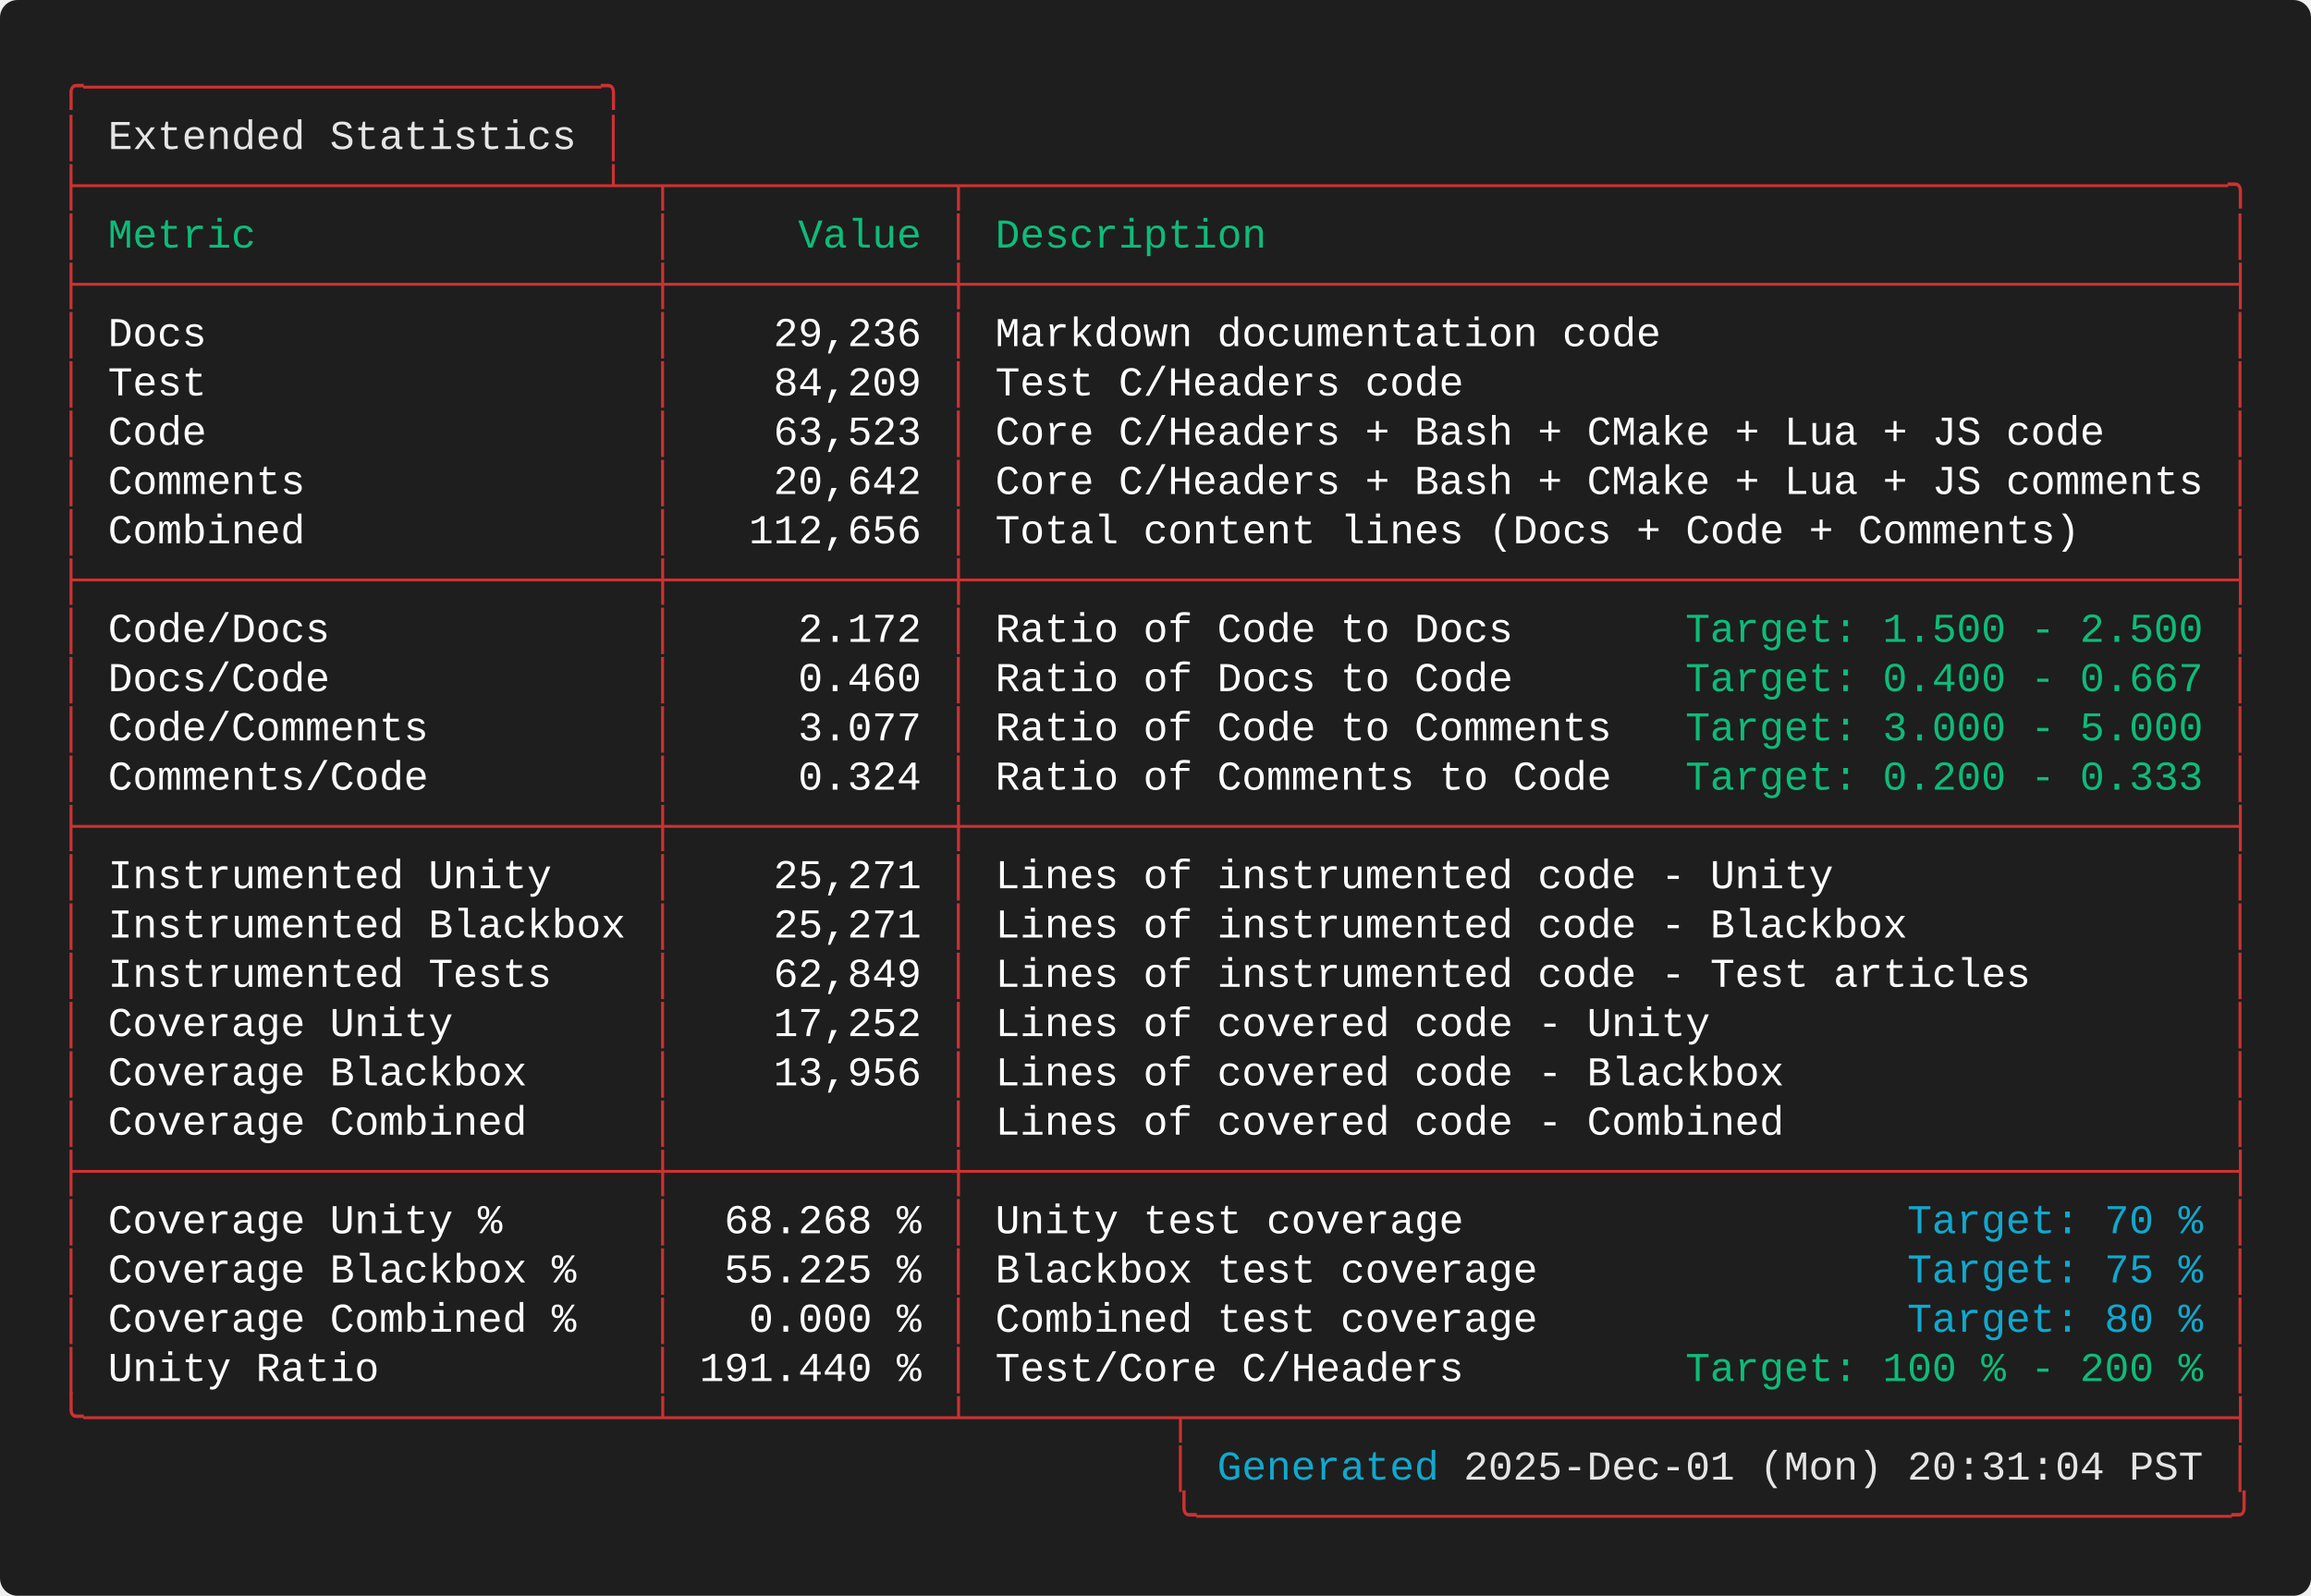
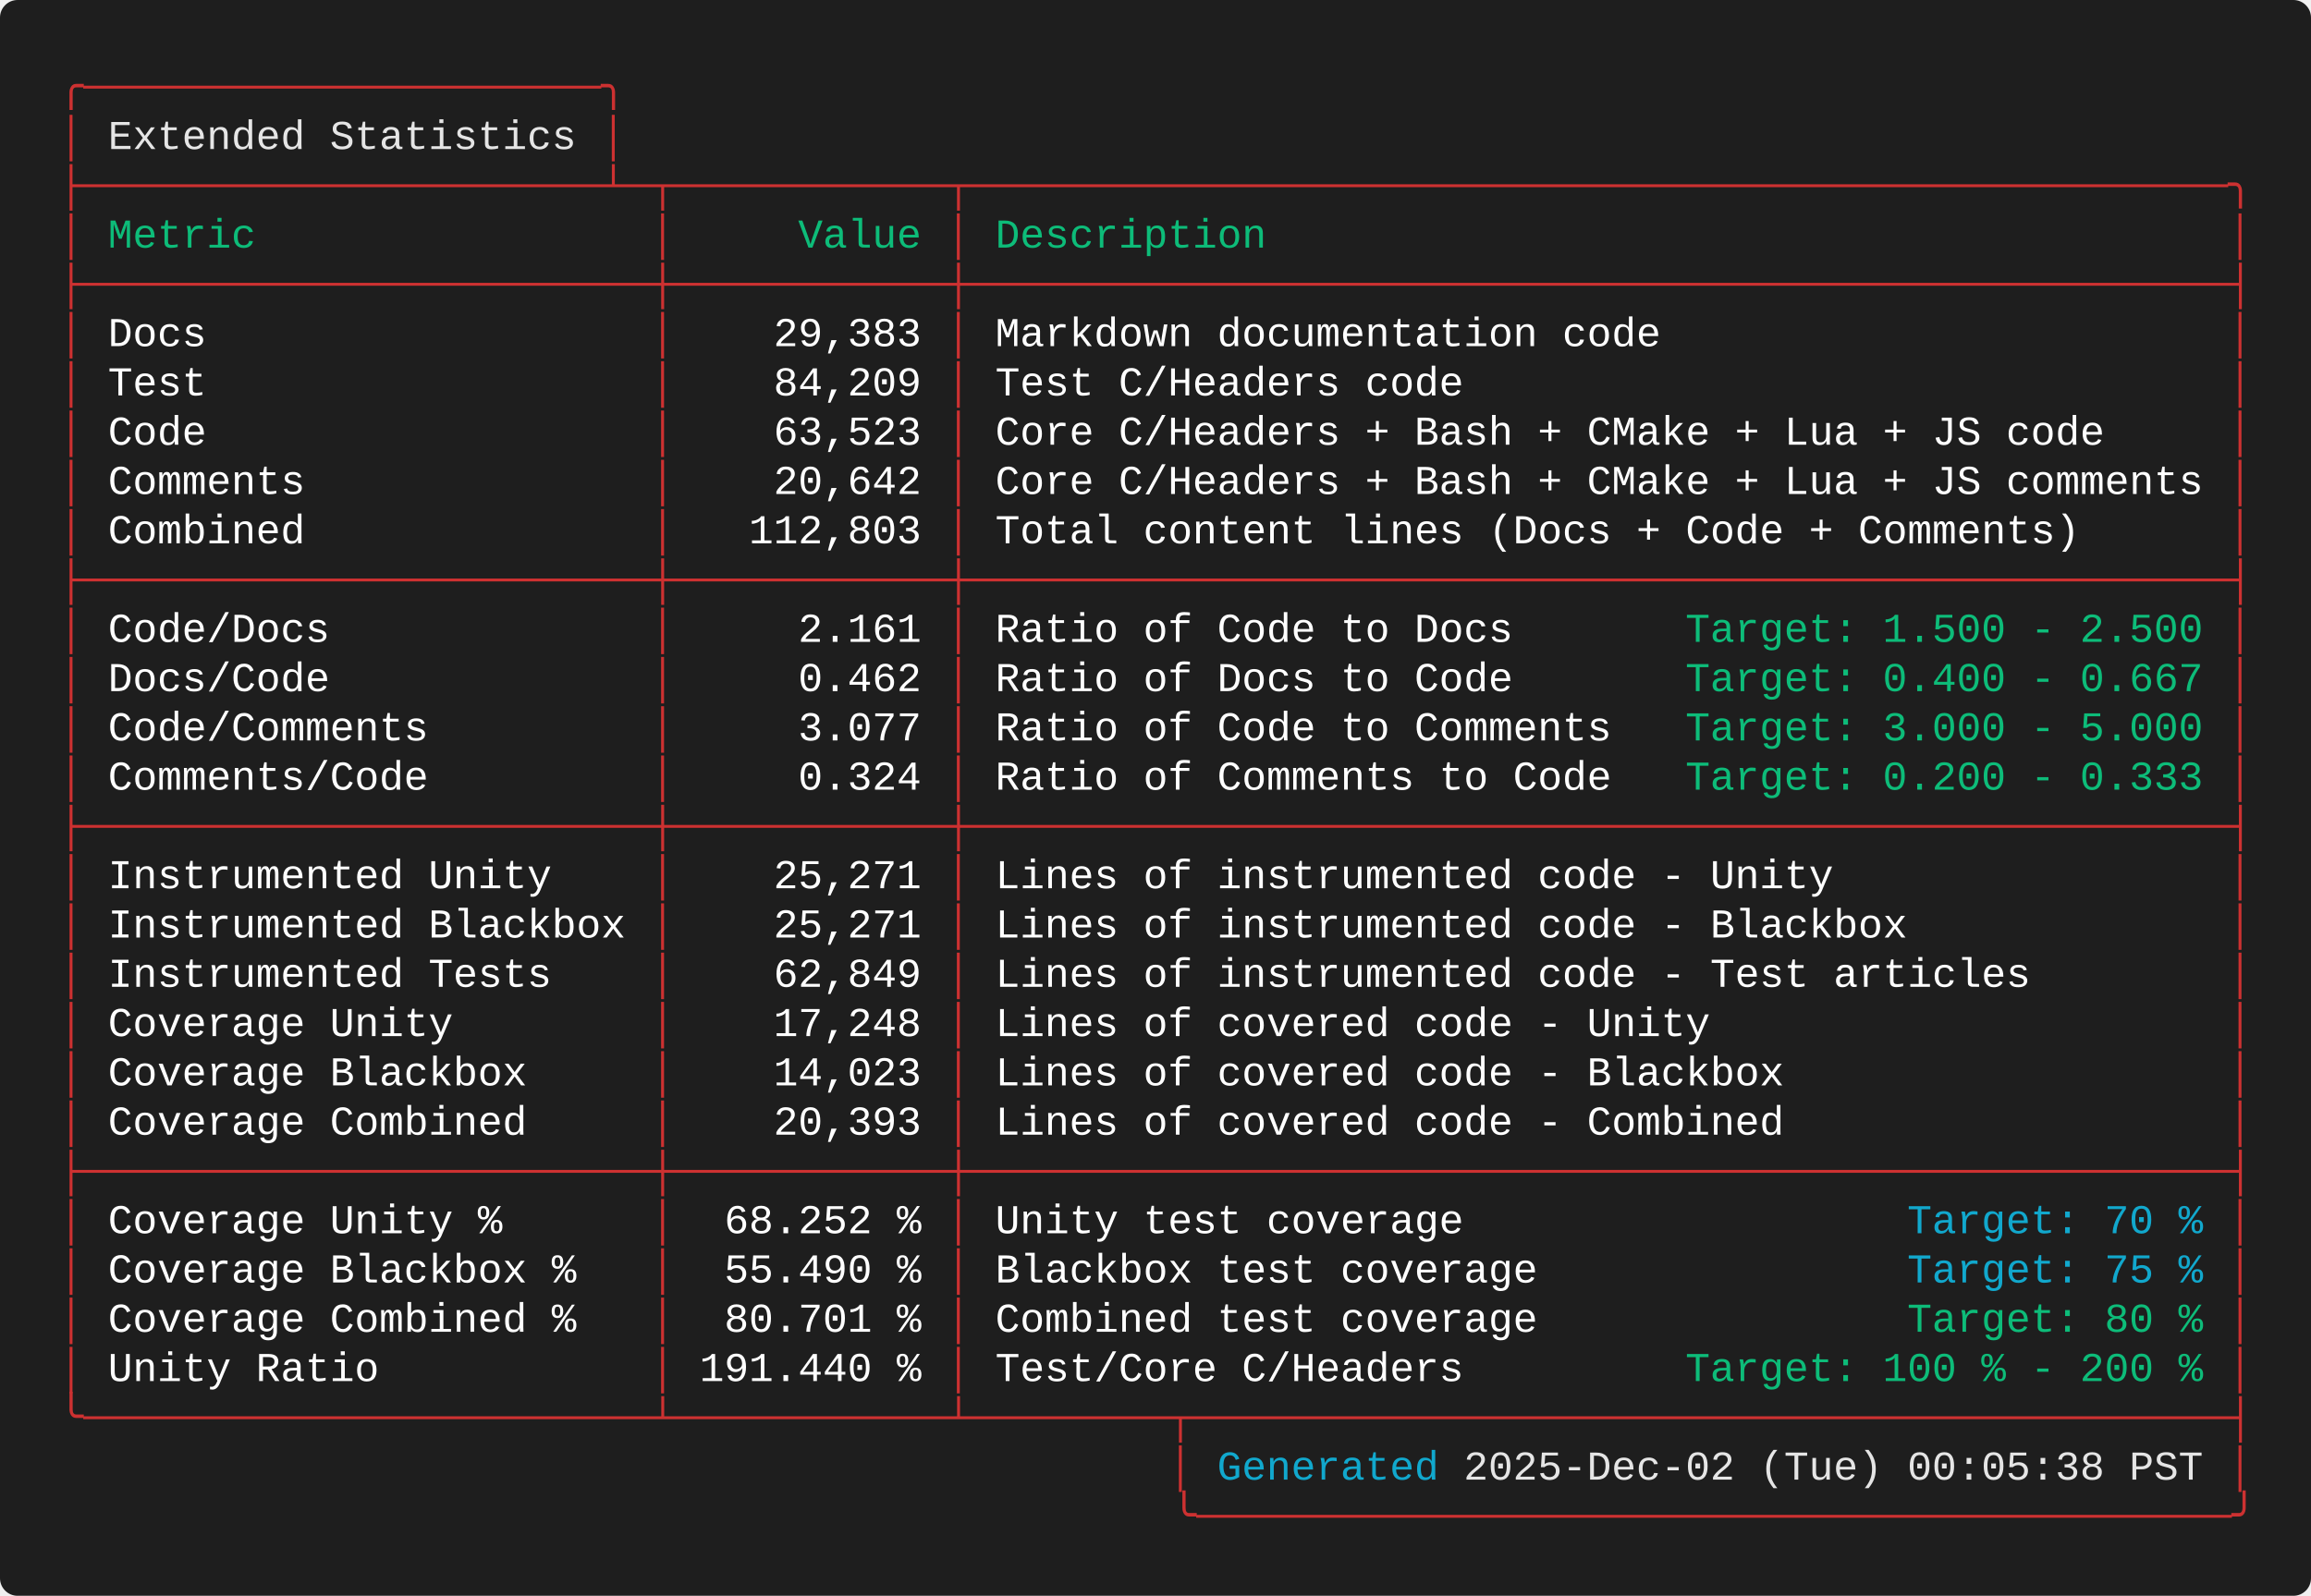
<svg xmlns="http://www.w3.org/2000/svg" width="787.60" height="544.00" viewBox="0 0 787.60 544.00">
  <defs>
    <style type="text/css">.terminal-text { font-family: 'Consolas', 'Consolas', 'Monaco', 'Courier New', monospace; }</style>
  </defs>
  <rect width="100%" height="100%" fill="#1e1e1e" rx="6" />
  <text x="20.00" y="34.00" font-size="14" class="terminal-text" xml:space="preserve" textLength="193.20" lengthAdjust="spacingAndGlyphs" fill="#cd3131">╭─────────────────────╮</text>
  <text x="20.00" y="50.80" font-size="14" class="terminal-text" xml:space="preserve" textLength="16.80" lengthAdjust="spacingAndGlyphs" fill="#cd3131">│ </text>
  <text x="36.80" y="50.80" font-size="14" class="terminal-text" xml:space="preserve" textLength="159.60" lengthAdjust="spacingAndGlyphs" fill="#e5e5e5">Extended Statistics</text>
  <text x="196.40" y="50.80" font-size="14" class="terminal-text" xml:space="preserve" textLength="8.40" lengthAdjust="spacingAndGlyphs" fill="#ffffff"> </text>
  <text x="204.80" y="50.80" font-size="14" class="terminal-text" xml:space="preserve" textLength="8.40" lengthAdjust="spacingAndGlyphs" fill="#cd3131">│</text>
  <text x="20.00" y="67.60" font-size="14" class="terminal-text" xml:space="preserve" textLength="747.60" lengthAdjust="spacingAndGlyphs" fill="#cd3131">├─────────────────────┴─┬───────────┬───────────────────────────────────────────────────╮</text>
  <text x="20.00" y="84.40" font-size="14" class="terminal-text" xml:space="preserve" textLength="8.40" lengthAdjust="spacingAndGlyphs" fill="#cd3131">│</text>
  <text x="28.40" y="84.40" font-size="14" class="terminal-text" xml:space="preserve" textLength="193.20" lengthAdjust="spacingAndGlyphs" fill="#0dbc79"> Metric                </text>
  <text x="221.60" y="84.40" font-size="14" class="terminal-text" xml:space="preserve" textLength="8.40" lengthAdjust="spacingAndGlyphs" fill="#cd3131">│</text>
  <text x="230.00" y="84.40" font-size="14" class="terminal-text" xml:space="preserve" textLength="92.40" lengthAdjust="spacingAndGlyphs" fill="#0dbc79">     Value </text>
  <text x="322.40" y="84.40" font-size="14" class="terminal-text" xml:space="preserve" textLength="8.40" lengthAdjust="spacingAndGlyphs" fill="#cd3131">│</text>
  <text x="330.80" y="84.40" font-size="14" class="terminal-text" xml:space="preserve" textLength="428.40" lengthAdjust="spacingAndGlyphs" fill="#0dbc79"> Description                                       </text>
  <text x="759.20" y="84.40" font-size="14" class="terminal-text" xml:space="preserve" textLength="8.40" lengthAdjust="spacingAndGlyphs" fill="#cd3131">│</text>
  <text x="20.00" y="101.20" font-size="14" class="terminal-text" xml:space="preserve" textLength="747.60" lengthAdjust="spacingAndGlyphs" fill="#cd3131">├───────────────────────┼───────────┼───────────────────────────────────────────────────┤</text>
  <text x="20.00" y="118.00" font-size="14" class="terminal-text" xml:space="preserve" textLength="8.40" lengthAdjust="spacingAndGlyphs" fill="#cd3131">│</text>
  <text x="28.40" y="118.00" font-size="14" class="terminal-text" xml:space="preserve" textLength="193.20" lengthAdjust="spacingAndGlyphs" fill="#ffffff"> Docs                  </text>
  <text x="221.60" y="118.00" font-size="14" class="terminal-text" xml:space="preserve" textLength="8.40" lengthAdjust="spacingAndGlyphs" fill="#cd3131">│</text>
-   <text x="230.00" y="118.00" font-size="14" class="terminal-text" xml:space="preserve" textLength="92.40" lengthAdjust="spacingAndGlyphs" fill="#ffffff">    29,236 </text>
+   <text x="230.00" y="118.00" font-size="14" class="terminal-text" xml:space="preserve" textLength="92.40" lengthAdjust="spacingAndGlyphs" fill="#ffffff">    29,383 </text>
  <text x="322.40" y="118.00" font-size="14" class="terminal-text" xml:space="preserve" textLength="8.40" lengthAdjust="spacingAndGlyphs" fill="#cd3131">│</text>
  <text x="330.80" y="118.00" font-size="14" class="terminal-text" xml:space="preserve" textLength="428.40" lengthAdjust="spacingAndGlyphs" fill="#ffffff"> Markdown documentation code                       </text>
  <text x="759.20" y="118.00" font-size="14" class="terminal-text" xml:space="preserve" textLength="8.40" lengthAdjust="spacingAndGlyphs" fill="#cd3131">│</text>
  <text x="20.00" y="134.80" font-size="14" class="terminal-text" xml:space="preserve" textLength="8.40" lengthAdjust="spacingAndGlyphs" fill="#cd3131">│</text>
  <text x="28.40" y="134.80" font-size="14" class="terminal-text" xml:space="preserve" textLength="193.20" lengthAdjust="spacingAndGlyphs" fill="#ffffff"> Test                  </text>
  <text x="221.60" y="134.80" font-size="14" class="terminal-text" xml:space="preserve" textLength="8.40" lengthAdjust="spacingAndGlyphs" fill="#cd3131">│</text>
  <text x="230.00" y="134.80" font-size="14" class="terminal-text" xml:space="preserve" textLength="92.40" lengthAdjust="spacingAndGlyphs" fill="#ffffff">    84,209 </text>
  <text x="322.40" y="134.80" font-size="14" class="terminal-text" xml:space="preserve" textLength="8.40" lengthAdjust="spacingAndGlyphs" fill="#cd3131">│</text>
  <text x="330.80" y="134.80" font-size="14" class="terminal-text" xml:space="preserve" textLength="428.40" lengthAdjust="spacingAndGlyphs" fill="#ffffff"> Test C/Headers code                               </text>
  <text x="759.20" y="134.80" font-size="14" class="terminal-text" xml:space="preserve" textLength="8.40" lengthAdjust="spacingAndGlyphs" fill="#cd3131">│</text>
  <text x="20.00" y="151.60" font-size="14" class="terminal-text" xml:space="preserve" textLength="8.40" lengthAdjust="spacingAndGlyphs" fill="#cd3131">│</text>
  <text x="28.40" y="151.60" font-size="14" class="terminal-text" xml:space="preserve" textLength="193.20" lengthAdjust="spacingAndGlyphs" fill="#ffffff"> Code                  </text>
  <text x="221.60" y="151.60" font-size="14" class="terminal-text" xml:space="preserve" textLength="8.40" lengthAdjust="spacingAndGlyphs" fill="#cd3131">│</text>
  <text x="230.00" y="151.60" font-size="14" class="terminal-text" xml:space="preserve" textLength="92.40" lengthAdjust="spacingAndGlyphs" fill="#ffffff">    63,523 </text>
  <text x="322.40" y="151.60" font-size="14" class="terminal-text" xml:space="preserve" textLength="8.40" lengthAdjust="spacingAndGlyphs" fill="#cd3131">│</text>
  <text x="330.80" y="151.60" font-size="14" class="terminal-text" xml:space="preserve" textLength="428.40" lengthAdjust="spacingAndGlyphs" fill="#ffffff"> Core C/Headers + Bash + CMake + Lua + JS code     </text>
  <text x="759.20" y="151.60" font-size="14" class="terminal-text" xml:space="preserve" textLength="8.40" lengthAdjust="spacingAndGlyphs" fill="#cd3131">│</text>
  <text x="20.00" y="168.40" font-size="14" class="terminal-text" xml:space="preserve" textLength="8.40" lengthAdjust="spacingAndGlyphs" fill="#cd3131">│</text>
  <text x="28.40" y="168.40" font-size="14" class="terminal-text" xml:space="preserve" textLength="193.20" lengthAdjust="spacingAndGlyphs" fill="#ffffff"> Comments              </text>
  <text x="221.60" y="168.40" font-size="14" class="terminal-text" xml:space="preserve" textLength="8.40" lengthAdjust="spacingAndGlyphs" fill="#cd3131">│</text>
  <text x="230.00" y="168.40" font-size="14" class="terminal-text" xml:space="preserve" textLength="92.40" lengthAdjust="spacingAndGlyphs" fill="#ffffff">    20,642 </text>
  <text x="322.40" y="168.40" font-size="14" class="terminal-text" xml:space="preserve" textLength="8.40" lengthAdjust="spacingAndGlyphs" fill="#cd3131">│</text>
  <text x="330.80" y="168.40" font-size="14" class="terminal-text" xml:space="preserve" textLength="428.40" lengthAdjust="spacingAndGlyphs" fill="#ffffff"> Core C/Headers + Bash + CMake + Lua + JS comments </text>
  <text x="759.20" y="168.40" font-size="14" class="terminal-text" xml:space="preserve" textLength="8.40" lengthAdjust="spacingAndGlyphs" fill="#cd3131">│</text>
  <text x="20.00" y="185.20" font-size="14" class="terminal-text" xml:space="preserve" textLength="8.40" lengthAdjust="spacingAndGlyphs" fill="#cd3131">│</text>
  <text x="28.40" y="185.20" font-size="14" class="terminal-text" xml:space="preserve" textLength="193.20" lengthAdjust="spacingAndGlyphs" fill="#ffffff"> Combined              </text>
  <text x="221.60" y="185.20" font-size="14" class="terminal-text" xml:space="preserve" textLength="8.40" lengthAdjust="spacingAndGlyphs" fill="#cd3131">│</text>
-   <text x="230.00" y="185.20" font-size="14" class="terminal-text" xml:space="preserve" textLength="92.40" lengthAdjust="spacingAndGlyphs" fill="#ffffff">   112,656 </text>
+   <text x="230.00" y="185.20" font-size="14" class="terminal-text" xml:space="preserve" textLength="92.40" lengthAdjust="spacingAndGlyphs" fill="#ffffff">   112,803 </text>
  <text x="322.40" y="185.20" font-size="14" class="terminal-text" xml:space="preserve" textLength="8.40" lengthAdjust="spacingAndGlyphs" fill="#cd3131">│</text>
  <text x="330.80" y="185.20" font-size="14" class="terminal-text" xml:space="preserve" textLength="428.40" lengthAdjust="spacingAndGlyphs" fill="#ffffff"> Total content lines (Docs + Code + Comments)      </text>
  <text x="759.20" y="185.20" font-size="14" class="terminal-text" xml:space="preserve" textLength="8.40" lengthAdjust="spacingAndGlyphs" fill="#cd3131">│</text>
  <text x="20.00" y="202.00" font-size="14" class="terminal-text" xml:space="preserve" textLength="747.60" lengthAdjust="spacingAndGlyphs" fill="#cd3131">├───────────────────────┼───────────┼───────────────────────────────────────────────────┤</text>
  <text x="20.00" y="218.80" font-size="14" class="terminal-text" xml:space="preserve" textLength="8.40" lengthAdjust="spacingAndGlyphs" fill="#cd3131">│</text>
  <text x="28.40" y="218.80" font-size="14" class="terminal-text" xml:space="preserve" textLength="193.20" lengthAdjust="spacingAndGlyphs" fill="#ffffff"> Code/Docs             </text>
  <text x="221.60" y="218.80" font-size="14" class="terminal-text" xml:space="preserve" textLength="8.40" lengthAdjust="spacingAndGlyphs" fill="#cd3131">│</text>
-   <text x="230.00" y="218.80" font-size="14" class="terminal-text" xml:space="preserve" textLength="92.40" lengthAdjust="spacingAndGlyphs" fill="#ffffff">     2.172 </text>
+   <text x="230.00" y="218.80" font-size="14" class="terminal-text" xml:space="preserve" textLength="92.40" lengthAdjust="spacingAndGlyphs" fill="#ffffff">     2.161 </text>
  <text x="322.40" y="218.80" font-size="14" class="terminal-text" xml:space="preserve" textLength="8.40" lengthAdjust="spacingAndGlyphs" fill="#cd3131">│</text>
  <text x="330.80" y="218.80" font-size="14" class="terminal-text" xml:space="preserve" textLength="243.60" lengthAdjust="spacingAndGlyphs" fill="#ffffff"> Ratio of Code to Docs       </text>
  <text x="574.40" y="218.80" font-size="14" class="terminal-text" xml:space="preserve" textLength="176.40" lengthAdjust="spacingAndGlyphs" fill="#0dbc79">Target: 1.500 - 2.500</text>
  <text x="750.80" y="218.80" font-size="14" class="terminal-text" xml:space="preserve" textLength="8.40" lengthAdjust="spacingAndGlyphs" fill="#ffffff"> </text>
  <text x="759.20" y="218.80" font-size="14" class="terminal-text" xml:space="preserve" textLength="8.40" lengthAdjust="spacingAndGlyphs" fill="#cd3131">│</text>
  <text x="20.00" y="235.60" font-size="14" class="terminal-text" xml:space="preserve" textLength="8.40" lengthAdjust="spacingAndGlyphs" fill="#cd3131">│</text>
  <text x="28.40" y="235.60" font-size="14" class="terminal-text" xml:space="preserve" textLength="193.20" lengthAdjust="spacingAndGlyphs" fill="#ffffff"> Docs/Code             </text>
  <text x="221.60" y="235.60" font-size="14" class="terminal-text" xml:space="preserve" textLength="8.40" lengthAdjust="spacingAndGlyphs" fill="#cd3131">│</text>
-   <text x="230.00" y="235.60" font-size="14" class="terminal-text" xml:space="preserve" textLength="92.40" lengthAdjust="spacingAndGlyphs" fill="#ffffff">     0.460 </text>
+   <text x="230.00" y="235.60" font-size="14" class="terminal-text" xml:space="preserve" textLength="92.40" lengthAdjust="spacingAndGlyphs" fill="#ffffff">     0.462 </text>
  <text x="322.40" y="235.60" font-size="14" class="terminal-text" xml:space="preserve" textLength="8.40" lengthAdjust="spacingAndGlyphs" fill="#cd3131">│</text>
  <text x="330.80" y="235.60" font-size="14" class="terminal-text" xml:space="preserve" textLength="243.60" lengthAdjust="spacingAndGlyphs" fill="#ffffff"> Ratio of Docs to Code       </text>
  <text x="574.40" y="235.60" font-size="14" class="terminal-text" xml:space="preserve" textLength="176.40" lengthAdjust="spacingAndGlyphs" fill="#0dbc79">Target: 0.400 - 0.667</text>
  <text x="750.80" y="235.60" font-size="14" class="terminal-text" xml:space="preserve" textLength="8.40" lengthAdjust="spacingAndGlyphs" fill="#ffffff"> </text>
  <text x="759.20" y="235.60" font-size="14" class="terminal-text" xml:space="preserve" textLength="8.40" lengthAdjust="spacingAndGlyphs" fill="#cd3131">│</text>
  <text x="20.00" y="252.40" font-size="14" class="terminal-text" xml:space="preserve" textLength="8.40" lengthAdjust="spacingAndGlyphs" fill="#cd3131">│</text>
  <text x="28.40" y="252.40" font-size="14" class="terminal-text" xml:space="preserve" textLength="193.20" lengthAdjust="spacingAndGlyphs" fill="#ffffff"> Code/Comments         </text>
  <text x="221.60" y="252.40" font-size="14" class="terminal-text" xml:space="preserve" textLength="8.40" lengthAdjust="spacingAndGlyphs" fill="#cd3131">│</text>
  <text x="230.00" y="252.40" font-size="14" class="terminal-text" xml:space="preserve" textLength="92.40" lengthAdjust="spacingAndGlyphs" fill="#ffffff">     3.077 </text>
  <text x="322.40" y="252.40" font-size="14" class="terminal-text" xml:space="preserve" textLength="8.40" lengthAdjust="spacingAndGlyphs" fill="#cd3131">│</text>
  <text x="330.80" y="252.40" font-size="14" class="terminal-text" xml:space="preserve" textLength="243.60" lengthAdjust="spacingAndGlyphs" fill="#ffffff"> Ratio of Code to Comments   </text>
  <text x="574.40" y="252.40" font-size="14" class="terminal-text" xml:space="preserve" textLength="176.40" lengthAdjust="spacingAndGlyphs" fill="#0dbc79">Target: 3.000 - 5.000</text>
  <text x="750.80" y="252.40" font-size="14" class="terminal-text" xml:space="preserve" textLength="8.40" lengthAdjust="spacingAndGlyphs" fill="#ffffff"> </text>
  <text x="759.20" y="252.40" font-size="14" class="terminal-text" xml:space="preserve" textLength="8.40" lengthAdjust="spacingAndGlyphs" fill="#cd3131">│</text>
  <text x="20.00" y="269.20" font-size="14" class="terminal-text" xml:space="preserve" textLength="8.40" lengthAdjust="spacingAndGlyphs" fill="#cd3131">│</text>
  <text x="28.40" y="269.20" font-size="14" class="terminal-text" xml:space="preserve" textLength="193.20" lengthAdjust="spacingAndGlyphs" fill="#ffffff"> Comments/Code         </text>
  <text x="221.60" y="269.20" font-size="14" class="terminal-text" xml:space="preserve" textLength="8.40" lengthAdjust="spacingAndGlyphs" fill="#cd3131">│</text>
  <text x="230.00" y="269.20" font-size="14" class="terminal-text" xml:space="preserve" textLength="92.40" lengthAdjust="spacingAndGlyphs" fill="#ffffff">     0.324 </text>
  <text x="322.40" y="269.20" font-size="14" class="terminal-text" xml:space="preserve" textLength="8.40" lengthAdjust="spacingAndGlyphs" fill="#cd3131">│</text>
  <text x="330.80" y="269.20" font-size="14" class="terminal-text" xml:space="preserve" textLength="243.60" lengthAdjust="spacingAndGlyphs" fill="#ffffff"> Ratio of Comments to Code   </text>
  <text x="574.40" y="269.20" font-size="14" class="terminal-text" xml:space="preserve" textLength="176.40" lengthAdjust="spacingAndGlyphs" fill="#0dbc79">Target: 0.200 - 0.333</text>
  <text x="750.80" y="269.20" font-size="14" class="terminal-text" xml:space="preserve" textLength="8.40" lengthAdjust="spacingAndGlyphs" fill="#ffffff"> </text>
  <text x="759.20" y="269.20" font-size="14" class="terminal-text" xml:space="preserve" textLength="8.40" lengthAdjust="spacingAndGlyphs" fill="#cd3131">│</text>
  <text x="20.00" y="286.00" font-size="14" class="terminal-text" xml:space="preserve" textLength="747.60" lengthAdjust="spacingAndGlyphs" fill="#cd3131">├───────────────────────┼───────────┼───────────────────────────────────────────────────┤</text>
  <text x="20.00" y="302.80" font-size="14" class="terminal-text" xml:space="preserve" textLength="8.40" lengthAdjust="spacingAndGlyphs" fill="#cd3131">│</text>
  <text x="28.40" y="302.80" font-size="14" class="terminal-text" xml:space="preserve" textLength="193.20" lengthAdjust="spacingAndGlyphs" fill="#ffffff"> Instrumented Unity    </text>
  <text x="221.60" y="302.80" font-size="14" class="terminal-text" xml:space="preserve" textLength="8.40" lengthAdjust="spacingAndGlyphs" fill="#cd3131">│</text>
  <text x="230.00" y="302.80" font-size="14" class="terminal-text" xml:space="preserve" textLength="92.40" lengthAdjust="spacingAndGlyphs" fill="#ffffff">    25,271 </text>
  <text x="322.40" y="302.80" font-size="14" class="terminal-text" xml:space="preserve" textLength="8.40" lengthAdjust="spacingAndGlyphs" fill="#cd3131">│</text>
  <text x="330.80" y="302.80" font-size="14" class="terminal-text" xml:space="preserve" textLength="428.40" lengthAdjust="spacingAndGlyphs" fill="#ffffff"> Lines of instrumented code - Unity                </text>
  <text x="759.20" y="302.80" font-size="14" class="terminal-text" xml:space="preserve" textLength="8.40" lengthAdjust="spacingAndGlyphs" fill="#cd3131">│</text>
  <text x="20.00" y="319.60" font-size="14" class="terminal-text" xml:space="preserve" textLength="8.40" lengthAdjust="spacingAndGlyphs" fill="#cd3131">│</text>
  <text x="28.40" y="319.60" font-size="14" class="terminal-text" xml:space="preserve" textLength="193.20" lengthAdjust="spacingAndGlyphs" fill="#ffffff"> Instrumented Blackbox </text>
  <text x="221.60" y="319.60" font-size="14" class="terminal-text" xml:space="preserve" textLength="8.40" lengthAdjust="spacingAndGlyphs" fill="#cd3131">│</text>
  <text x="230.00" y="319.60" font-size="14" class="terminal-text" xml:space="preserve" textLength="92.40" lengthAdjust="spacingAndGlyphs" fill="#ffffff">    25,271 </text>
  <text x="322.40" y="319.60" font-size="14" class="terminal-text" xml:space="preserve" textLength="8.40" lengthAdjust="spacingAndGlyphs" fill="#cd3131">│</text>
  <text x="330.80" y="319.60" font-size="14" class="terminal-text" xml:space="preserve" textLength="428.40" lengthAdjust="spacingAndGlyphs" fill="#ffffff"> Lines of instrumented code - Blackbox             </text>
  <text x="759.20" y="319.60" font-size="14" class="terminal-text" xml:space="preserve" textLength="8.40" lengthAdjust="spacingAndGlyphs" fill="#cd3131">│</text>
  <text x="20.00" y="336.40" font-size="14" class="terminal-text" xml:space="preserve" textLength="8.40" lengthAdjust="spacingAndGlyphs" fill="#cd3131">│</text>
  <text x="28.40" y="336.40" font-size="14" class="terminal-text" xml:space="preserve" textLength="193.20" lengthAdjust="spacingAndGlyphs" fill="#ffffff"> Instrumented Tests    </text>
  <text x="221.60" y="336.40" font-size="14" class="terminal-text" xml:space="preserve" textLength="8.40" lengthAdjust="spacingAndGlyphs" fill="#cd3131">│</text>
  <text x="230.00" y="336.40" font-size="14" class="terminal-text" xml:space="preserve" textLength="92.40" lengthAdjust="spacingAndGlyphs" fill="#ffffff">    62,849 </text>
  <text x="322.40" y="336.40" font-size="14" class="terminal-text" xml:space="preserve" textLength="8.40" lengthAdjust="spacingAndGlyphs" fill="#cd3131">│</text>
  <text x="330.80" y="336.40" font-size="14" class="terminal-text" xml:space="preserve" textLength="428.40" lengthAdjust="spacingAndGlyphs" fill="#ffffff"> Lines of instrumented code - Test articles        </text>
  <text x="759.20" y="336.40" font-size="14" class="terminal-text" xml:space="preserve" textLength="8.40" lengthAdjust="spacingAndGlyphs" fill="#cd3131">│</text>
  <text x="20.00" y="353.20" font-size="14" class="terminal-text" xml:space="preserve" textLength="8.40" lengthAdjust="spacingAndGlyphs" fill="#cd3131">│</text>
  <text x="28.40" y="353.20" font-size="14" class="terminal-text" xml:space="preserve" textLength="193.20" lengthAdjust="spacingAndGlyphs" fill="#ffffff"> Coverage Unity        </text>
  <text x="221.60" y="353.20" font-size="14" class="terminal-text" xml:space="preserve" textLength="8.40" lengthAdjust="spacingAndGlyphs" fill="#cd3131">│</text>
-   <text x="230.00" y="353.20" font-size="14" class="terminal-text" xml:space="preserve" textLength="92.40" lengthAdjust="spacingAndGlyphs" fill="#ffffff">    17,252 </text>
+   <text x="230.00" y="353.20" font-size="14" class="terminal-text" xml:space="preserve" textLength="92.40" lengthAdjust="spacingAndGlyphs" fill="#ffffff">    17,248 </text>
  <text x="322.40" y="353.20" font-size="14" class="terminal-text" xml:space="preserve" textLength="8.40" lengthAdjust="spacingAndGlyphs" fill="#cd3131">│</text>
  <text x="330.80" y="353.20" font-size="14" class="terminal-text" xml:space="preserve" textLength="428.40" lengthAdjust="spacingAndGlyphs" fill="#ffffff"> Lines of covered code - Unity                     </text>
  <text x="759.20" y="353.20" font-size="14" class="terminal-text" xml:space="preserve" textLength="8.40" lengthAdjust="spacingAndGlyphs" fill="#cd3131">│</text>
  <text x="20.00" y="370.00" font-size="14" class="terminal-text" xml:space="preserve" textLength="8.40" lengthAdjust="spacingAndGlyphs" fill="#cd3131">│</text>
  <text x="28.40" y="370.00" font-size="14" class="terminal-text" xml:space="preserve" textLength="193.20" lengthAdjust="spacingAndGlyphs" fill="#ffffff"> Coverage Blackbox     </text>
  <text x="221.60" y="370.00" font-size="14" class="terminal-text" xml:space="preserve" textLength="8.40" lengthAdjust="spacingAndGlyphs" fill="#cd3131">│</text>
-   <text x="230.00" y="370.00" font-size="14" class="terminal-text" xml:space="preserve" textLength="92.40" lengthAdjust="spacingAndGlyphs" fill="#ffffff">    13,956 </text>
+   <text x="230.00" y="370.00" font-size="14" class="terminal-text" xml:space="preserve" textLength="92.40" lengthAdjust="spacingAndGlyphs" fill="#ffffff">    14,023 </text>
  <text x="322.40" y="370.00" font-size="14" class="terminal-text" xml:space="preserve" textLength="8.40" lengthAdjust="spacingAndGlyphs" fill="#cd3131">│</text>
  <text x="330.80" y="370.00" font-size="14" class="terminal-text" xml:space="preserve" textLength="428.40" lengthAdjust="spacingAndGlyphs" fill="#ffffff"> Lines of covered code - Blackbox                  </text>
  <text x="759.20" y="370.00" font-size="14" class="terminal-text" xml:space="preserve" textLength="8.40" lengthAdjust="spacingAndGlyphs" fill="#cd3131">│</text>
  <text x="20.00" y="386.80" font-size="14" class="terminal-text" xml:space="preserve" textLength="8.40" lengthAdjust="spacingAndGlyphs" fill="#cd3131">│</text>
  <text x="28.40" y="386.80" font-size="14" class="terminal-text" xml:space="preserve" textLength="193.20" lengthAdjust="spacingAndGlyphs" fill="#ffffff"> Coverage Combined     </text>
  <text x="221.60" y="386.80" font-size="14" class="terminal-text" xml:space="preserve" textLength="8.40" lengthAdjust="spacingAndGlyphs" fill="#cd3131">│</text>
-   <text x="230.00" y="386.80" font-size="14" class="terminal-text" xml:space="preserve" textLength="92.40" lengthAdjust="spacingAndGlyphs" fill="#ffffff">           </text>
+   <text x="230.00" y="386.80" font-size="14" class="terminal-text" xml:space="preserve" textLength="92.40" lengthAdjust="spacingAndGlyphs" fill="#ffffff">    20,393 </text>
  <text x="322.40" y="386.80" font-size="14" class="terminal-text" xml:space="preserve" textLength="8.40" lengthAdjust="spacingAndGlyphs" fill="#cd3131">│</text>
  <text x="330.80" y="386.80" font-size="14" class="terminal-text" xml:space="preserve" textLength="428.40" lengthAdjust="spacingAndGlyphs" fill="#ffffff"> Lines of covered code - Combined                  </text>
  <text x="759.20" y="386.80" font-size="14" class="terminal-text" xml:space="preserve" textLength="8.40" lengthAdjust="spacingAndGlyphs" fill="#cd3131">│</text>
  <text x="20.00" y="403.60" font-size="14" class="terminal-text" xml:space="preserve" textLength="747.60" lengthAdjust="spacingAndGlyphs" fill="#cd3131">├───────────────────────┼───────────┼───────────────────────────────────────────────────┤</text>
  <text x="20.00" y="420.40" font-size="14" class="terminal-text" xml:space="preserve" textLength="8.40" lengthAdjust="spacingAndGlyphs" fill="#cd3131">│</text>
  <text x="28.40" y="420.40" font-size="14" class="terminal-text" xml:space="preserve" textLength="193.20" lengthAdjust="spacingAndGlyphs" fill="#ffffff"> Coverage Unity %      </text>
  <text x="221.60" y="420.40" font-size="14" class="terminal-text" xml:space="preserve" textLength="8.40" lengthAdjust="spacingAndGlyphs" fill="#cd3131">│</text>
-   <text x="230.00" y="420.40" font-size="14" class="terminal-text" xml:space="preserve" textLength="92.40" lengthAdjust="spacingAndGlyphs" fill="#ffffff">  68.268 % </text>
+   <text x="230.00" y="420.40" font-size="14" class="terminal-text" xml:space="preserve" textLength="92.40" lengthAdjust="spacingAndGlyphs" fill="#ffffff">  68.252 % </text>
  <text x="322.40" y="420.40" font-size="14" class="terminal-text" xml:space="preserve" textLength="8.40" lengthAdjust="spacingAndGlyphs" fill="#cd3131">│</text>
  <text x="330.80" y="420.40" font-size="14" class="terminal-text" xml:space="preserve" textLength="319.20" lengthAdjust="spacingAndGlyphs" fill="#ffffff"> Unity test coverage                  </text>
  <text x="650.00" y="420.40" font-size="14" class="terminal-text" xml:space="preserve" textLength="100.80" lengthAdjust="spacingAndGlyphs" fill="#11a8cd">Target: 70 %</text>
  <text x="750.80" y="420.40" font-size="14" class="terminal-text" xml:space="preserve" textLength="8.40" lengthAdjust="spacingAndGlyphs" fill="#ffffff"> </text>
  <text x="759.20" y="420.40" font-size="14" class="terminal-text" xml:space="preserve" textLength="8.40" lengthAdjust="spacingAndGlyphs" fill="#cd3131">│</text>
  <text x="20.00" y="437.20" font-size="14" class="terminal-text" xml:space="preserve" textLength="8.40" lengthAdjust="spacingAndGlyphs" fill="#cd3131">│</text>
  <text x="28.40" y="437.20" font-size="14" class="terminal-text" xml:space="preserve" textLength="193.20" lengthAdjust="spacingAndGlyphs" fill="#ffffff"> Coverage Blackbox %   </text>
  <text x="221.60" y="437.20" font-size="14" class="terminal-text" xml:space="preserve" textLength="8.40" lengthAdjust="spacingAndGlyphs" fill="#cd3131">│</text>
-   <text x="230.00" y="437.20" font-size="14" class="terminal-text" xml:space="preserve" textLength="92.40" lengthAdjust="spacingAndGlyphs" fill="#ffffff">  55.225 % </text>
+   <text x="230.00" y="437.20" font-size="14" class="terminal-text" xml:space="preserve" textLength="92.40" lengthAdjust="spacingAndGlyphs" fill="#ffffff">  55.490 % </text>
  <text x="322.40" y="437.20" font-size="14" class="terminal-text" xml:space="preserve" textLength="8.40" lengthAdjust="spacingAndGlyphs" fill="#cd3131">│</text>
  <text x="330.80" y="437.20" font-size="14" class="terminal-text" xml:space="preserve" textLength="319.20" lengthAdjust="spacingAndGlyphs" fill="#ffffff"> Blackbox test coverage               </text>
  <text x="650.00" y="437.20" font-size="14" class="terminal-text" xml:space="preserve" textLength="100.80" lengthAdjust="spacingAndGlyphs" fill="#11a8cd">Target: 75 %</text>
  <text x="750.80" y="437.20" font-size="14" class="terminal-text" xml:space="preserve" textLength="8.40" lengthAdjust="spacingAndGlyphs" fill="#ffffff"> </text>
  <text x="759.20" y="437.20" font-size="14" class="terminal-text" xml:space="preserve" textLength="8.40" lengthAdjust="spacingAndGlyphs" fill="#cd3131">│</text>
  <text x="20.00" y="454.00" font-size="14" class="terminal-text" xml:space="preserve" textLength="8.40" lengthAdjust="spacingAndGlyphs" fill="#cd3131">│</text>
  <text x="28.40" y="454.00" font-size="14" class="terminal-text" xml:space="preserve" textLength="193.20" lengthAdjust="spacingAndGlyphs" fill="#ffffff"> Coverage Combined %   </text>
  <text x="221.60" y="454.00" font-size="14" class="terminal-text" xml:space="preserve" textLength="8.40" lengthAdjust="spacingAndGlyphs" fill="#cd3131">│</text>
-   <text x="230.00" y="454.00" font-size="14" class="terminal-text" xml:space="preserve" textLength="92.40" lengthAdjust="spacingAndGlyphs" fill="#ffffff">   0.000 % </text>
+   <text x="230.00" y="454.00" font-size="14" class="terminal-text" xml:space="preserve" textLength="92.40" lengthAdjust="spacingAndGlyphs" fill="#ffffff">  80.701 % </text>
  <text x="322.40" y="454.00" font-size="14" class="terminal-text" xml:space="preserve" textLength="8.40" lengthAdjust="spacingAndGlyphs" fill="#cd3131">│</text>
  <text x="330.80" y="454.00" font-size="14" class="terminal-text" xml:space="preserve" textLength="319.20" lengthAdjust="spacingAndGlyphs" fill="#ffffff"> Combined test coverage               </text>
-   <text x="650.00" y="454.00" font-size="14" class="terminal-text" xml:space="preserve" textLength="100.80" lengthAdjust="spacingAndGlyphs" fill="#11a8cd">Target: 80 %</text>
+   <text x="650.00" y="454.00" font-size="14" class="terminal-text" xml:space="preserve" textLength="100.80" lengthAdjust="spacingAndGlyphs" fill="#0dbc79">Target: 80 %</text>
  <text x="750.80" y="454.00" font-size="14" class="terminal-text" xml:space="preserve" textLength="8.40" lengthAdjust="spacingAndGlyphs" fill="#ffffff"> </text>
  <text x="759.20" y="454.00" font-size="14" class="terminal-text" xml:space="preserve" textLength="8.40" lengthAdjust="spacingAndGlyphs" fill="#cd3131">│</text>
  <text x="20.00" y="470.80" font-size="14" class="terminal-text" xml:space="preserve" textLength="8.40" lengthAdjust="spacingAndGlyphs" fill="#cd3131">│</text>
  <text x="28.40" y="470.80" font-size="14" class="terminal-text" xml:space="preserve" textLength="193.20" lengthAdjust="spacingAndGlyphs" fill="#ffffff"> Unity Ratio           </text>
  <text x="221.60" y="470.80" font-size="14" class="terminal-text" xml:space="preserve" textLength="8.40" lengthAdjust="spacingAndGlyphs" fill="#cd3131">│</text>
  <text x="230.00" y="470.80" font-size="14" class="terminal-text" xml:space="preserve" textLength="92.40" lengthAdjust="spacingAndGlyphs" fill="#ffffff"> 191.440 % </text>
  <text x="322.40" y="470.80" font-size="14" class="terminal-text" xml:space="preserve" textLength="8.40" lengthAdjust="spacingAndGlyphs" fill="#cd3131">│</text>
  <text x="330.80" y="470.80" font-size="14" class="terminal-text" xml:space="preserve" textLength="243.60" lengthAdjust="spacingAndGlyphs" fill="#ffffff"> Test/Core C/Headers         </text>
  <text x="574.40" y="470.80" font-size="14" class="terminal-text" xml:space="preserve" textLength="176.40" lengthAdjust="spacingAndGlyphs" fill="#0dbc79">Target: 100 % - 200 %</text>
  <text x="750.80" y="470.80" font-size="14" class="terminal-text" xml:space="preserve" textLength="8.40" lengthAdjust="spacingAndGlyphs" fill="#ffffff"> </text>
  <text x="759.20" y="470.80" font-size="14" class="terminal-text" xml:space="preserve" textLength="8.40" lengthAdjust="spacingAndGlyphs" fill="#cd3131">│</text>
  <text x="20.00" y="487.60" font-size="14" class="terminal-text" xml:space="preserve" textLength="747.60" lengthAdjust="spacingAndGlyphs" fill="#cd3131">╰───────────────────────┴───────────┴────────┬──────────────────────────────────────────┤</text>
  <text x="20.00" y="504.40" font-size="14" class="terminal-text" xml:space="preserve" textLength="394.80" lengthAdjust="spacingAndGlyphs" fill="#cd3131">                                             │ </text>
  <text x="414.80" y="504.40" font-size="14" class="terminal-text" xml:space="preserve" textLength="75.60" lengthAdjust="spacingAndGlyphs" fill="#11a8cd">Generated</text>
-   <text x="490.40" y="504.40" font-size="14" class="terminal-text" xml:space="preserve" textLength="260.40" lengthAdjust="spacingAndGlyphs" fill="#e5e5e5"> 2025-Dec-01 (Mon) 20:31:04 PST</text>
+   <text x="490.40" y="504.40" font-size="14" class="terminal-text" xml:space="preserve" textLength="260.40" lengthAdjust="spacingAndGlyphs" fill="#e5e5e5"> 2025-Dec-02 (Tue) 00:05:38 PST</text>
  <text x="750.80" y="504.40" font-size="14" class="terminal-text" xml:space="preserve" textLength="8.40" lengthAdjust="spacingAndGlyphs" fill="#ffffff"> </text>
  <text x="759.20" y="504.40" font-size="14" class="terminal-text" xml:space="preserve" textLength="8.40" lengthAdjust="spacingAndGlyphs" fill="#cd3131">│</text>
  <text x="20.00" y="521.20" font-size="14" class="terminal-text" xml:space="preserve" textLength="747.60" lengthAdjust="spacingAndGlyphs" fill="#cd3131">                                             ╰──────────────────────────────────────────╯</text>
</svg>
